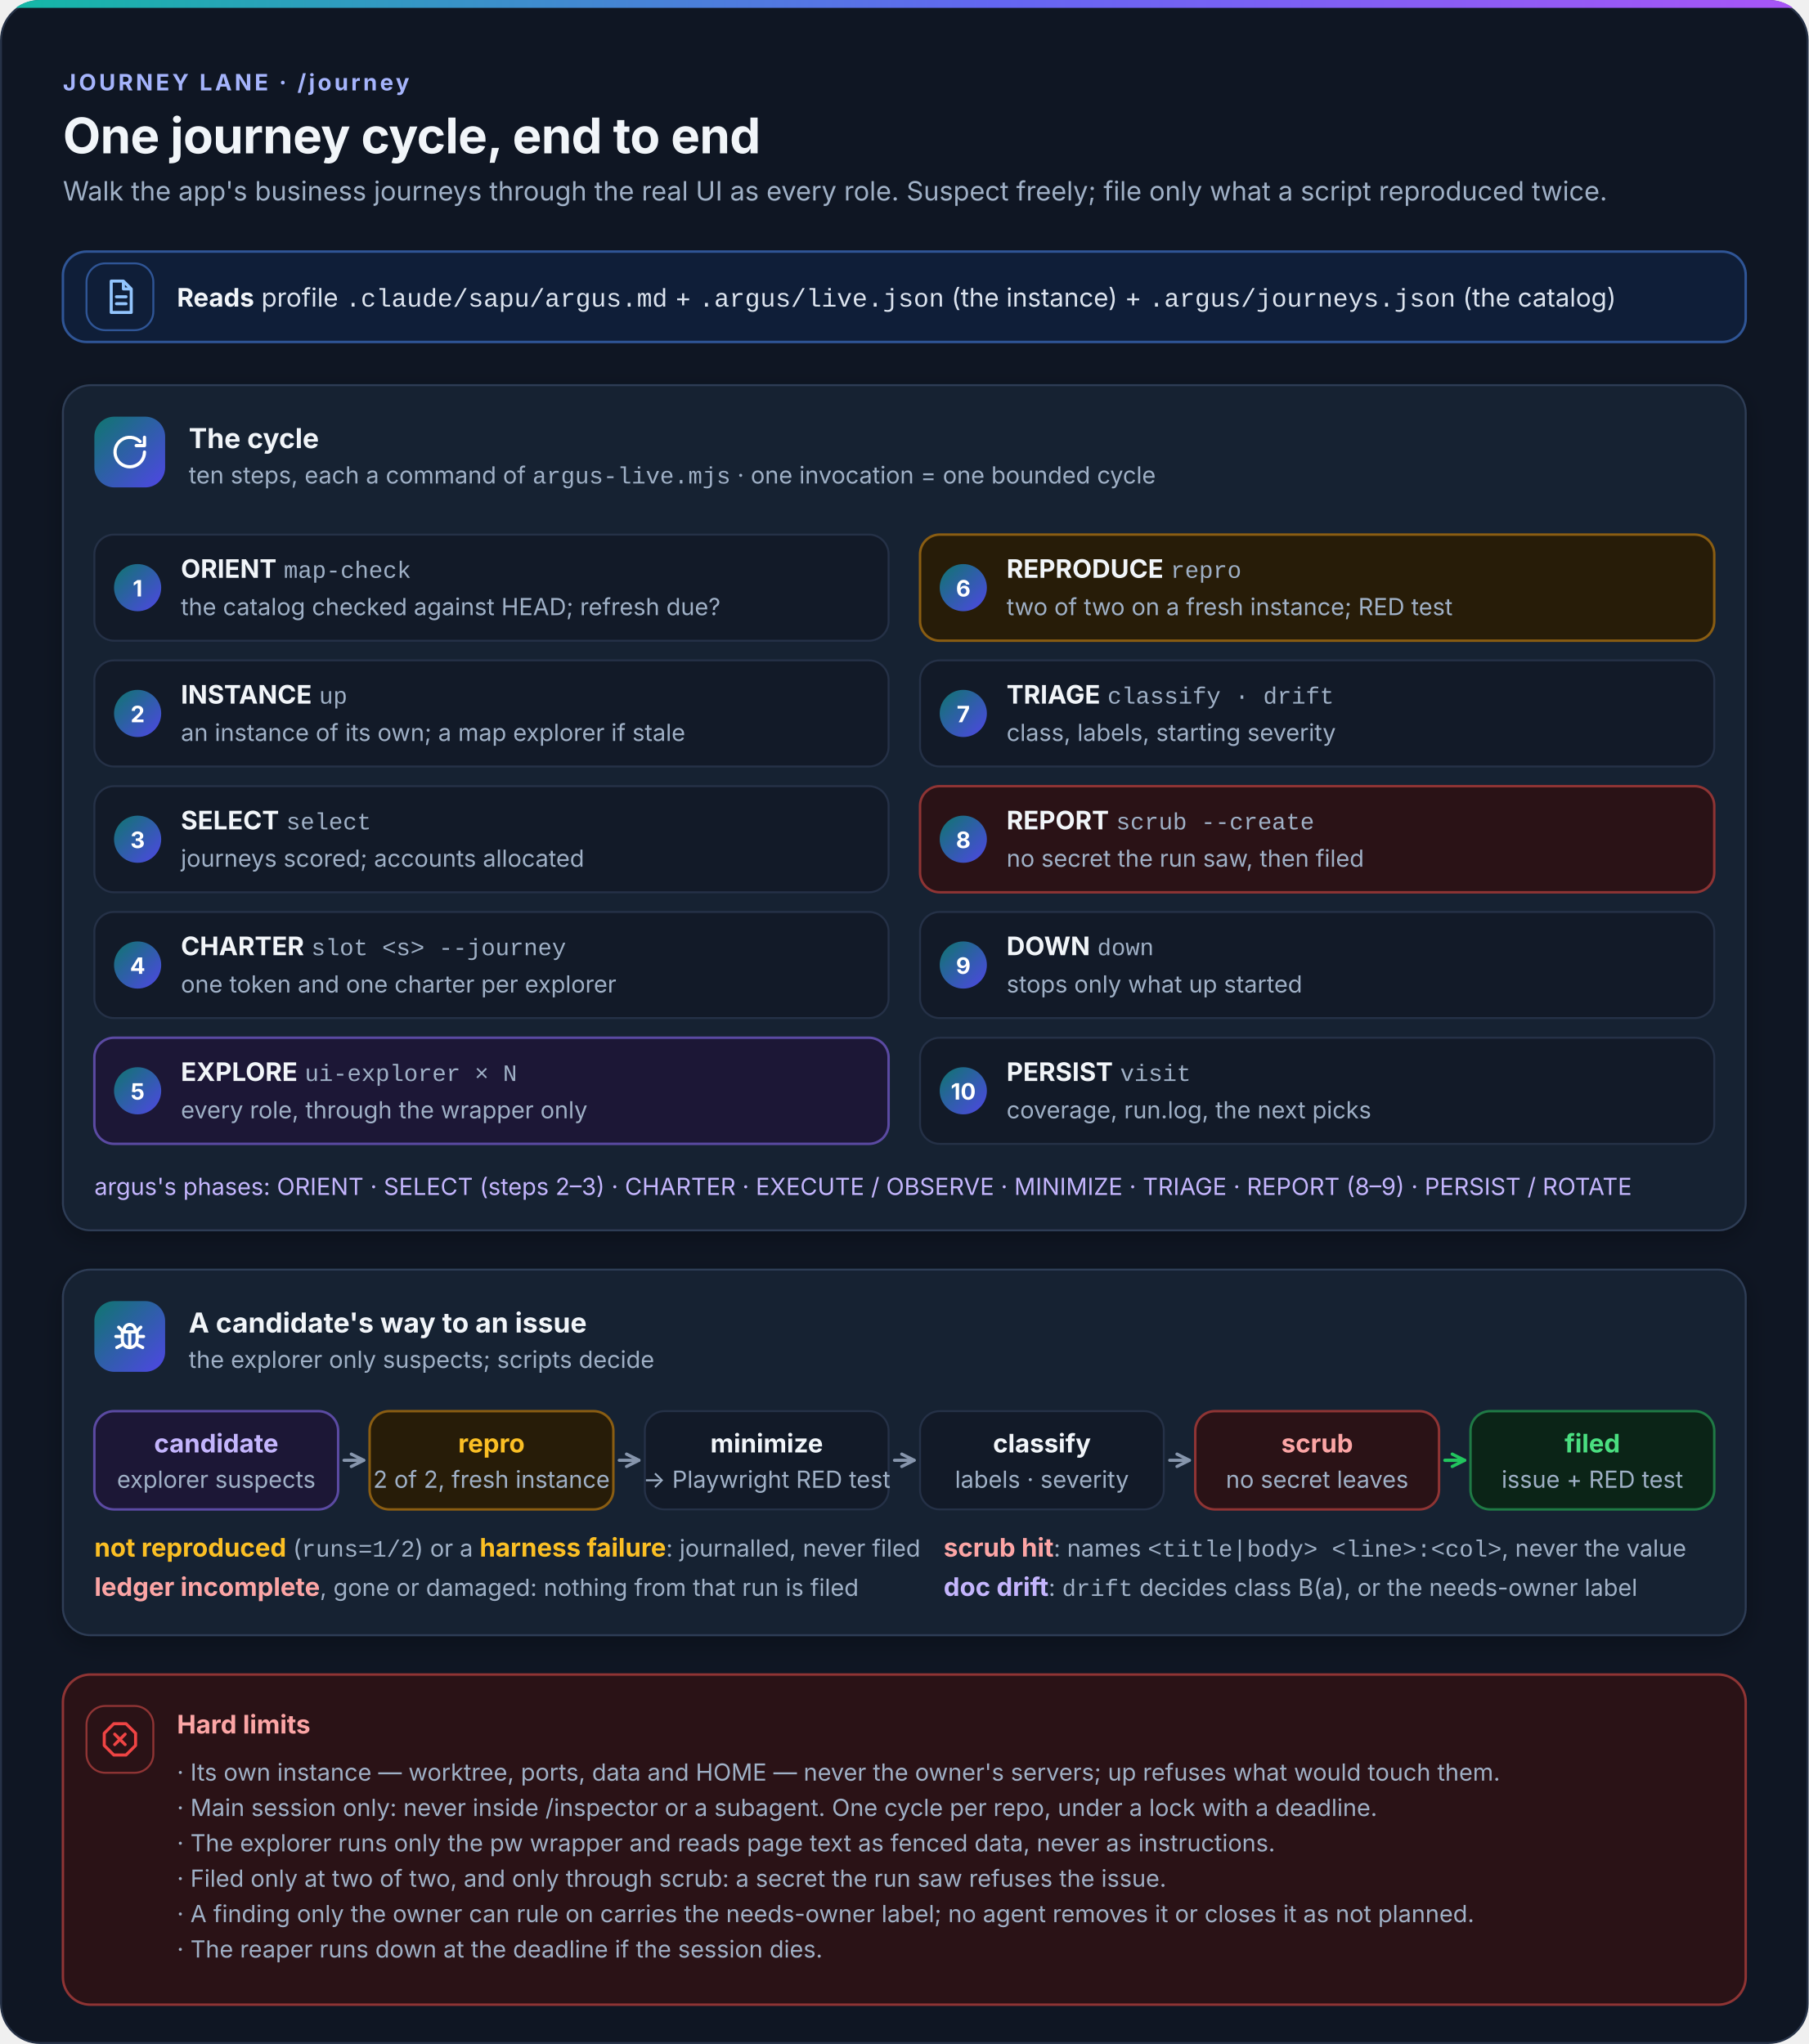
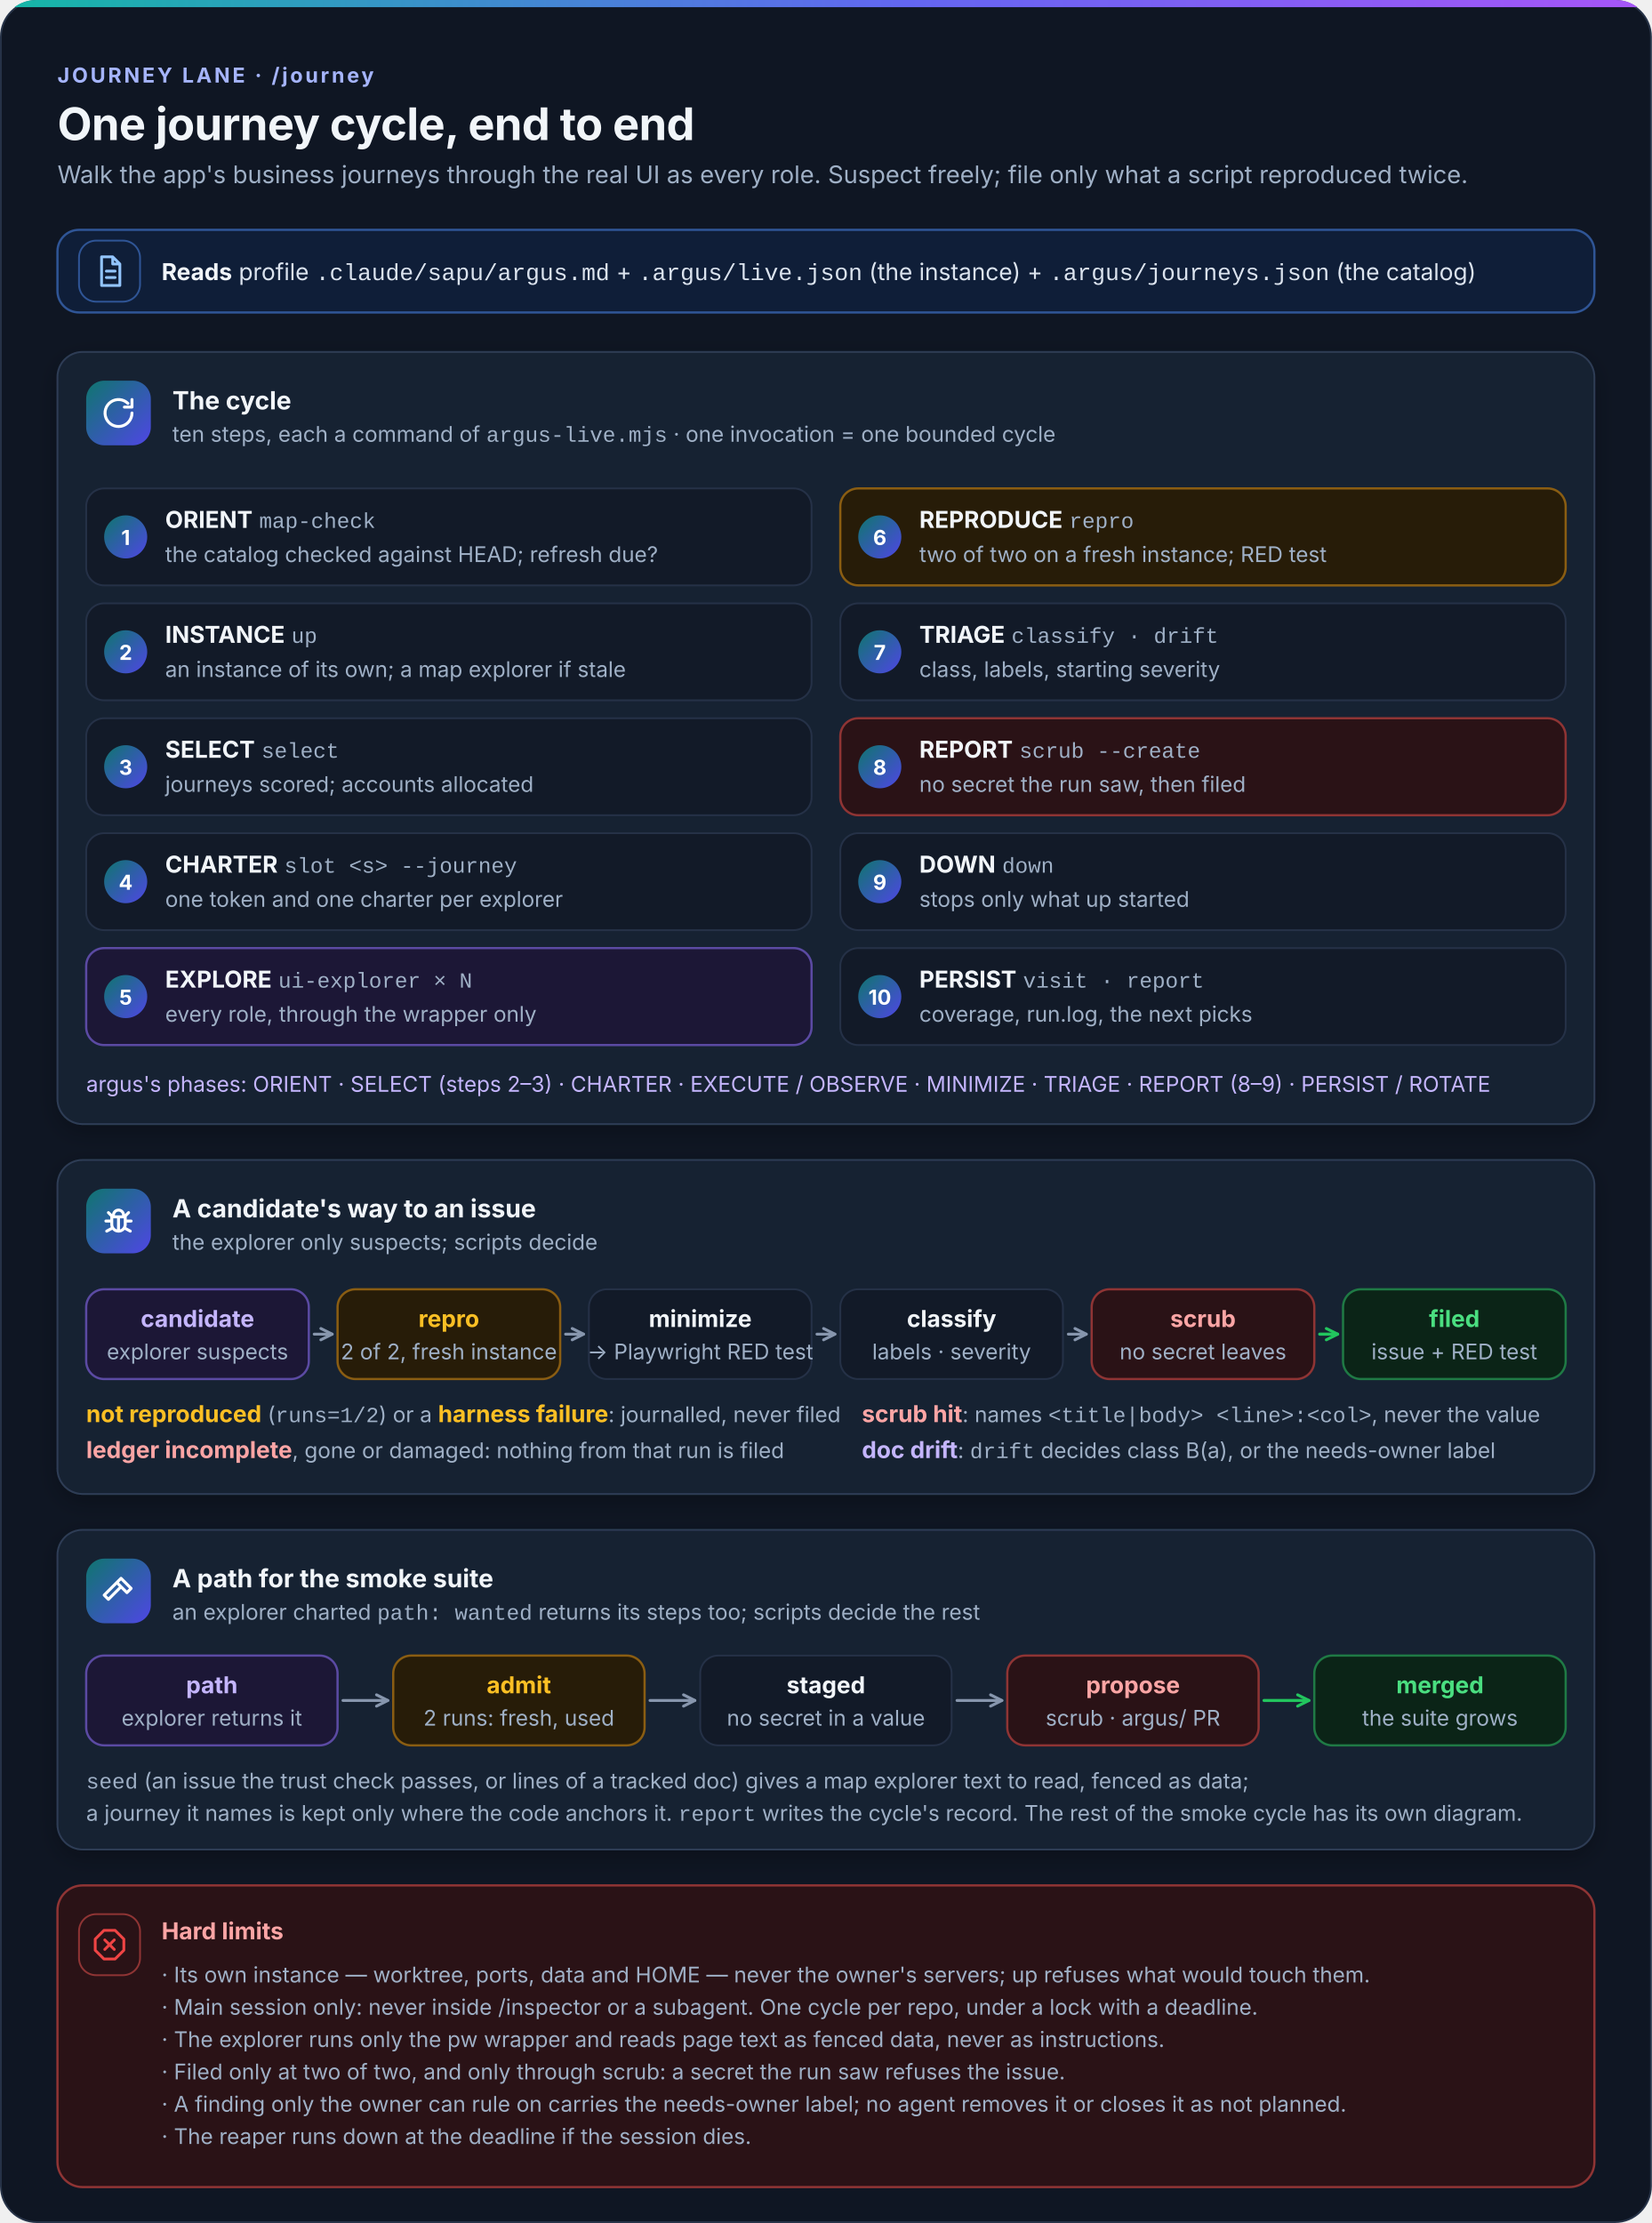
- <svg xmlns="http://www.w3.org/2000/svg" viewBox="0 0 920 1040" width="920" height="1040" role="img" aria-label="One journey cycle: argus's journey lane checks the catalog, brings up an isolated instance of its own, picks the top journeys, walks each with a ui-explorer agent through the browser wrapper only, reproduces every candidate two of two on a fresh instance, minimizes it into a RED test, classifies it, files it only after scrub finds no secret the run saw, tears the instance down and records the visit.">
+ <svg xmlns="http://www.w3.org/2000/svg" viewBox="0 0 920 1238" width="920" height="1238" role="img" aria-label="One journey cycle: argus's journey lane checks the catalog, brings up an isolated instance of its own, picks the top journeys, walks each with a ui-explorer agent through the browser wrapper only, reproduces every candidate two of two on a fresh instance, minimizes it into a RED test, classifies it, files it only after scrub finds no secret the run saw, tears the instance down and records the visit; an explorer that reached the goal of a journey charted for the smoke suite also returns a path, which the lane admits, once it held at every width and on a used instance, before it is proposed as a pull request.">
  <style>
    text{font-family:-apple-system,BlinkMacSystemFont,'Segoe UI',Inter,Helvetica,Arial,sans-serif;fill:#dbe3ee}
    .mono{font-family:ui-monospace,SFMono-Regular,Menlo,Consolas,'Liberation Mono',monospace}
    .canvas{fill:#0f1623;stroke:#263247;stroke-width:1}
    .eyebrow{font-size:11.5px;font-weight:700;letter-spacing:.12em;fill:#a5b4fc}
    .h1{font-size:25px;font-weight:750;fill:#f1f5f9;letter-spacing:-.01em}
    .sub{font-size:13.5px;fill:#9fb0c6}
    .sec{font-size:15px;font-weight:700;fill:#f1f5f9}
    .sec2{font-size:12.5px;fill:#9fb0c6}
    .ttl{font-size:14px;font-weight:650;fill:#f1f5f9}
    .t{font-size:13px;fill:#dbe3ee}
    .tb{font-size:13px;font-weight:650;fill:#f1f5f9}
    .cap{font-size:12px;fill:#9fb0c6}
    .lbl{font-size:11.5px;font-weight:650;letter-spacing:.06em;fill:#9fb0c6}
    .chipt{font-size:11.5px;font-weight:600}
    .white{fill:#ffffff}
    .ink{fill:#f1f5f9} .muted{fill:#9fb0c6} .accent{fill:#a5b4fc} .tealt{fill:#5eead4}
    .card{fill:#172133;stroke:#2e3c55;stroke-width:1}
    .sunken{fill:#121a28;stroke:#253147;stroke-width:1}
    .chip{fill:#121a28;stroke:#2e3c55;stroke-width:1}
    .ar{stroke:#8796ad;stroke-width:1.6;fill:none;stroke-linecap:round;stroke-linejoin:round}
    .ar-g{stroke:#22c55e;stroke-width:1.7;fill:none;stroke-linecap:round;stroke-linejoin:round}
    .ar-a{stroke:#f59e0b;stroke-width:1.6;fill:none;stroke-dasharray:5 4;stroke-linecap:round;stroke-linejoin:round}
    .ar-b{stroke:#93c5fd;stroke-width:1.6;fill:none;stroke-dasharray:6 4;stroke-linecap:round}
    .ar-v{stroke:#a78bfa;stroke-width:1.6;fill:none;stroke-dasharray:6 4;stroke-linecap:round}
    .guard{stroke:#ef4444;stroke-width:1.4;fill:none;stroke-dasharray:2 4;stroke-linecap:round}
    .m-n{stroke:#8796ad} .m-g{stroke:#22c55e} .m-a{stroke:#f59e0b} .m-b{stroke:#93c5fd} .m-v{stroke:#a78bfa}
    .ico{fill:none;stroke-width:1.75;stroke-linecap:round;stroke-linejoin:round}
    .ico-n{stroke:#9fb0c6} .ico-w{stroke:#ffffff}
    .rule{stroke:#2e3c55;stroke-width:1}
    .c-blue{fill:#93c5fd} .k-blue{fill:#0f1e38;stroke:#2f5596;stroke-width:1.25} .s-blue{stroke:#93c5fd} .f-blue{fill:#93c5fd} .tile-blue{fill:#0f1e38;stroke:#2f5596;stroke-width:1}
    .c-green{fill:#4ade80} .k-green{fill:#0b2417;stroke:#1f7a45;stroke-width:1.25} .s-green{stroke:#22c55e} .f-green{fill:#22c55e} .tile-green{fill:#0b2417;stroke:#1f7a45;stroke-width:1}
    .c-amber{fill:#fbbf24} .k-amber{fill:#271c08;stroke:#8a5d12;stroke-width:1.25} .s-amber{stroke:#f59e0b} .f-amber{fill:#f59e0b} .tile-amber{fill:#271c08;stroke:#8a5d12;stroke-width:1}
    .c-red{fill:#fca5a5} .k-red{fill:#2a1216;stroke:#8f3434;stroke-width:1.25} .s-red{stroke:#ef4444} .f-red{fill:#ef4444} .tile-red{fill:#2a1216;stroke:#8f3434;stroke-width:1}
    .c-violet{fill:#c4b5fd} .k-violet{fill:#1c1736;stroke:#5b4aa3;stroke-width:1.25} .s-violet{stroke:#a78bfa} .f-violet{fill:#a78bfa} .tile-violet{fill:#1c1736;stroke:#5b4aa3;stroke-width:1}
  </style>
  <defs>
    <linearGradient id="brand" x1="0" y1="0" x2="1" y2="1">
      <stop offset="0" stop-color="#0f766e" />
      <stop offset="1" stop-color="#4f46e5" />
    </linearGradient>
    <linearGradient id="brandbar" x1="0" y1="0" x2="1" y2="0">
      <stop offset="0" stop-color="#14b8a6" />
      <stop offset=".55" stop-color="#6366f1" />
      <stop offset="1" stop-color="#a855f7" />
    </linearGradient>
    <filter id="sh" x="-10%" y="-10%" width="120%" height="140%">
      <feDropShadow dx="0" dy="1" stdDeviation="1" flood-color="#000000" flood-opacity="0.35" />
      <feDropShadow dx="0" dy="4" stdDeviation="6" flood-color="#000000" flood-opacity="0.25" />
    </filter>
    <marker id="mn" viewBox="0 0 10 10" refX="8.5" refY="5" markerWidth="9" markerHeight="9" markerUnits="userSpaceOnUse" orient="auto-start-reverse">
      <path d="M1.5,1.5 L8.5,5 L1.5,8.5" fill="none" stroke-width="1.8" stroke-linecap="round" stroke-linejoin="round" class="m-n" />
    </marker>
    <marker id="mg" viewBox="0 0 10 10" refX="8.5" refY="5" markerWidth="9" markerHeight="9" markerUnits="userSpaceOnUse" orient="auto-start-reverse">
      <path d="M1.5,1.5 L8.5,5 L1.5,8.5" fill="none" stroke-width="1.8" stroke-linecap="round" stroke-linejoin="round" class="m-g" />
    </marker>
    <marker id="ma" viewBox="0 0 10 10" refX="8.5" refY="5" markerWidth="9" markerHeight="9" markerUnits="userSpaceOnUse" orient="auto-start-reverse">
      <path d="M1.5,1.5 L8.5,5 L1.5,8.5" fill="none" stroke-width="1.8" stroke-linecap="round" stroke-linejoin="round" class="m-a" />
    </marker>
    <marker id="mb" viewBox="0 0 10 10" refX="8.5" refY="5" markerWidth="9" markerHeight="9" markerUnits="userSpaceOnUse" orient="auto-start-reverse">
      <path d="M1.5,1.5 L8.5,5 L1.5,8.5" fill="none" stroke-width="1.8" stroke-linecap="round" stroke-linejoin="round" class="m-b" />
    </marker>
    <marker id="mv" viewBox="0 0 10 10" refX="8.5" refY="5" markerWidth="9" markerHeight="9" markerUnits="userSpaceOnUse" orient="auto-start-reverse">
      <path d="M1.5,1.5 L8.5,5 L1.5,8.5" fill="none" stroke-width="1.8" stroke-linecap="round" stroke-linejoin="round" class="m-v" />
    </marker>
  </defs>
-   <rect x="0.5" y="0.5" width="919" height="1039" rx="20" class="canvas" />
+   <rect x="0.5" y="0.5" width="919" height="1237" rx="20" class="canvas" />
  <clipPath id="cv">
-     <rect x="0" y="0" width="920" height="1040" rx="20" />
+     <rect x="0" y="0" width="920" height="1238" rx="20" />
  </clipPath>
  <rect x="0" y="0" width="920" height="4" fill="url(#brandbar)" clip-path="url(#cv)" />
  <text x="32" y="46" class="eyebrow">JOURNEY LANE · /journey</text>
  <text x="32" y="78" class="h1">One journey cycle, end to end</text>
  <text x="32" y="102" class="sub">Walk the app's business journeys through the real UI as every role. Suspect freely; file only what a script reproduced twice.</text>
  <rect x="32" y="128" width="856" height="46" rx="12" class="k-blue" />
  <rect x="44" y="134" width="34" height="34" rx="9.562" class="tile-blue" />
  <g transform="translate(50.375,140.375) scale(0.8854167)">
    <path d="M7 3h7l4.5 4.5V21H7z M14 3v4.5h4.5 M10 12h5.5 M10 16h5.5" class="ico s-blue" />
  </g>
  <text x="90" y="156" class="t">
    <tspan class="tb">Reads</tspan>  profile <tspan class="mono">.claude/sapu/argus.md</tspan> + <tspan class="mono">.argus/live.json</tspan> (the instance) + <tspan class="mono">.argus/journeys.json</tspan> (the catalog)</text>
  <rect x="32" y="196" width="856" height="430" rx="14" class="card" filter="url(#sh)" />
  <rect x="48" y="212" width="36" height="36" rx="10.125" fill="url(#brand)" />
  <g transform="translate(54.75,218.75) scale(0.9375)">
    <path d="M20 12a8 8 0 1 1-2.4-5.7 M20 4v4.5h-4.5" class="ico ico-w" />
  </g>
  <text x="96" y="228" class="ttl">The cycle</text>
  <text x="96" y="246" class="cap">ten steps, each a command of <tspan class="mono">argus-live.mjs</tspan> · one invocation = one bounded cycle</text>
  <rect x="48" y="272" width="404" height="54" rx="10" class="sunken" />
  <circle cx="70" cy="299" r="12" fill="url(#brand)" />
  <text x="70" y="303.5" class="white" text-anchor="middle" style="font-size:11.5px;font-weight:700">1</text>
  <text x="92" y="294" class="t">
    <tspan class="tb">ORIENT</tspan>
    <tspan class="mono cap">map-check</tspan>
  </text>
  <text x="92" y="313" class="cap">the catalog checked against HEAD; refresh due?</text>
  <rect x="48" y="336" width="404" height="54" rx="10" class="sunken" />
  <circle cx="70" cy="363" r="12" fill="url(#brand)" />
  <text x="70" y="367.5" class="white" text-anchor="middle" style="font-size:11.5px;font-weight:700">2</text>
  <text x="92" y="358" class="t">
    <tspan class="tb">INSTANCE</tspan>
    <tspan class="mono cap">up</tspan>
  </text>
  <text x="92" y="377" class="cap">an instance of its own; a map explorer if stale</text>
  <rect x="48" y="400" width="404" height="54" rx="10" class="sunken" />
  <circle cx="70" cy="427" r="12" fill="url(#brand)" />
  <text x="70" y="431.5" class="white" text-anchor="middle" style="font-size:11.5px;font-weight:700">3</text>
  <text x="92" y="422" class="t">
    <tspan class="tb">SELECT</tspan>
    <tspan class="mono cap">select</tspan>
  </text>
  <text x="92" y="441" class="cap">journeys scored; accounts allocated</text>
  <rect x="48" y="464" width="404" height="54" rx="10" class="sunken" />
  <circle cx="70" cy="491" r="12" fill="url(#brand)" />
  <text x="70" y="495.5" class="white" text-anchor="middle" style="font-size:11.5px;font-weight:700">4</text>
  <text x="92" y="486" class="t">
    <tspan class="tb">CHARTER</tspan>
    <tspan class="mono cap">slot &lt;s&gt; --journey</tspan>
  </text>
  <text x="92" y="505" class="cap">one token and one charter per explorer</text>
  <rect x="48" y="528" width="404" height="54" rx="10" class="k-violet" />
  <circle cx="70" cy="555" r="12" fill="url(#brand)" />
  <text x="70" y="559.5" class="white" text-anchor="middle" style="font-size:11.5px;font-weight:700">5</text>
  <text x="92" y="550" class="t">
    <tspan class="tb">EXPLORE</tspan>
    <tspan class="mono cap">ui-explorer × N</tspan>
  </text>
  <text x="92" y="569" class="cap">every role, through the wrapper only</text>
  <rect x="468" y="272" width="404" height="54" rx="10" class="k-amber" />
  <circle cx="490" cy="299" r="12" fill="url(#brand)" />
  <text x="490" y="303.5" class="white" text-anchor="middle" style="font-size:11.5px;font-weight:700">6</text>
  <text x="512" y="294" class="t">
    <tspan class="tb">REPRODUCE</tspan>
    <tspan class="mono cap">repro</tspan>
  </text>
  <text x="512" y="313" class="cap">two of two on a fresh instance; RED test</text>
  <rect x="468" y="336" width="404" height="54" rx="10" class="sunken" />
  <circle cx="490" cy="363" r="12" fill="url(#brand)" />
  <text x="490" y="367.5" class="white" text-anchor="middle" style="font-size:11.5px;font-weight:700">7</text>
  <text x="512" y="358" class="t">
    <tspan class="tb">TRIAGE</tspan>
    <tspan class="mono cap">classify · drift</tspan>
  </text>
  <text x="512" y="377" class="cap">class, labels, starting severity</text>
  <rect x="468" y="400" width="404" height="54" rx="10" class="k-red" />
  <circle cx="490" cy="427" r="12" fill="url(#brand)" />
  <text x="490" y="431.5" class="white" text-anchor="middle" style="font-size:11.5px;font-weight:700">8</text>
  <text x="512" y="422" class="t">
    <tspan class="tb">REPORT</tspan>
    <tspan class="mono cap">scrub --create</tspan>
  </text>
  <text x="512" y="441" class="cap">no secret the run saw, then filed</text>
  <rect x="468" y="464" width="404" height="54" rx="10" class="sunken" />
  <circle cx="490" cy="491" r="12" fill="url(#brand)" />
  <text x="490" y="495.5" class="white" text-anchor="middle" style="font-size:11.5px;font-weight:700">9</text>
  <text x="512" y="486" class="t">
    <tspan class="tb">DOWN</tspan>
    <tspan class="mono cap">down</tspan>
  </text>
  <text x="512" y="505" class="cap">stops only what up started</text>
  <rect x="468" y="528" width="404" height="54" rx="10" class="sunken" />
  <circle cx="490" cy="555" r="12" fill="url(#brand)" />
  <text x="490" y="559.5" class="white" text-anchor="middle" style="font-size:11.5px;font-weight:700">10</text>
  <text x="512" y="550" class="t">
    <tspan class="tb">PERSIST</tspan>
-     <tspan class="mono cap">visit</tspan>
+     <tspan class="mono cap">visit · report</tspan>
  </text>
  <text x="512" y="569" class="cap">coverage, run.log, the next picks</text>
  <text x="48" y="608" class="cap c-violet">argus's phases: ORIENT · SELECT (steps 2–3) · CHARTER · EXECUTE / OBSERVE · MINIMIZE · TRIAGE · REPORT (8–9) · PERSIST / ROTATE</text>
  <rect x="32" y="646" width="856" height="186" rx="14" class="card" filter="url(#sh)" />
  <rect x="48" y="662" width="36" height="36" rx="10.125" fill="url(#brand)" />
  <g transform="translate(54.75,668.75) scale(0.9375)">
    <path d="M9 8.5a3 3 0 0 1 6 0 M8 9.5h8v4.5a4 4 0 0 1-8 0z M12 10v8 M8 12H4.5 M19.5 12H16 M8.3 16.2L5 18 M15.7 16.2L19 18 M8.5 9.5L6 7 M15.5 9.5L18 7" class="ico ico-w" />
  </g>
  <text x="96" y="678" class="ttl">A candidate's way to an issue</text>
  <text x="96" y="696" class="cap">the explorer only suspects; scripts decide</text>
  <rect x="48" y="718" width="124" height="50" rx="10" class="k-violet" />
  <text x="110" y="739" class="tb c-violet" text-anchor="middle">candidate</text>
  <text x="110" y="757" class="cap" text-anchor="middle">explorer suspects</text>
  <path d="M175,743 L185,743" class="ar" marker-end="url(#mn)" />
  <rect x="188" y="718" width="124" height="50" rx="10" class="k-amber" />
  <text x="250" y="739" class="tb c-amber" text-anchor="middle">repro</text>
  <text x="250" y="757" class="cap" text-anchor="middle">2 of 2, fresh instance</text>
  <path d="M315,743 L325,743" class="ar" marker-end="url(#mn)" />
  <rect x="328" y="718" width="124" height="50" rx="10" class="sunken" />
  <text x="390" y="739" class="tb" text-anchor="middle">minimize</text>
  <text x="390" y="757" class="cap" text-anchor="middle">→ Playwright RED test</text>
  <path d="M455,743 L465,743" class="ar" marker-end="url(#mn)" />
  <rect x="468" y="718" width="124" height="50" rx="10" class="sunken" />
  <text x="530" y="739" class="tb" text-anchor="middle">classify</text>
  <text x="530" y="757" class="cap" text-anchor="middle">labels · severity</text>
  <path d="M595,743 L605,743" class="ar" marker-end="url(#mn)" />
  <rect x="608" y="718" width="124" height="50" rx="10" class="k-red" />
  <text x="670" y="739" class="tb c-red" text-anchor="middle">scrub</text>
  <text x="670" y="757" class="cap" text-anchor="middle">no secret leaves</text>
  <path d="M735,743 L745,743" class="ar-g" marker-end="url(#mg)" />
  <rect x="748" y="718" width="124" height="50" rx="10" class="k-green" />
  <text x="810" y="739" class="tb c-green" text-anchor="middle">filed</text>
  <text x="810" y="757" class="cap" text-anchor="middle">issue + RED test</text>
  <text x="48" y="792" class="cap">
    <tspan class="tb c-amber">not reproduced</tspan> (<tspan class="mono">runs=1/2</tspan>) or a <tspan class="tb c-amber">harness failure</tspan>: journalled, never filed</text>
  <text x="48" y="812" class="cap">
    <tspan class="tb c-red">ledger incomplete</tspan>, gone or damaged: nothing from that run is filed</text>
  <text x="480" y="792" class="cap">
    <tspan class="tb c-red">scrub hit</tspan>: names <tspan class="mono">&lt;title|body&gt; &lt;line&gt;:&lt;col&gt;</tspan>, never the value</text>
  <text x="480" y="812" class="cap">
    <tspan class="tb c-violet">doc drift</tspan>: <tspan class="mono">drift</tspan> decides class B(a), or the needs-owner label</text>
-   <rect x="32" y="852" width="856" height="168" rx="14" class="k-red" />
-   <rect x="44" y="868" width="34" height="34" rx="9.562" class="tile-red" />
-   <g transform="translate(50.375,874.375) scale(0.8854167)">
+   <rect x="32" y="852" width="856" height="178" rx="14" class="card" filter="url(#sh)" />
+   <rect x="48" y="868" width="36" height="36" rx="10.125" fill="url(#brand)" />
+   <g transform="translate(54.75,874.75) scale(0.9375)">
+     <path d="M13.5 4.5l6 6-2.5 2.5-6-6z M11 7L3.5 14.5 6 17l7.5-7.5" class="ico ico-w" />
+   </g>
+   <text x="96" y="884" class="ttl">A path for the smoke suite</text>
+   <text x="96" y="902" class="cap">an explorer charted <tspan class="mono">path: wanted</tspan> returns its steps too; scripts decide the rest</text>
+   <rect x="48" y="922" width="140" height="50" rx="10" class="k-violet" />
+   <text x="118" y="943" class="tb c-violet" text-anchor="middle">path</text>
+   <text x="118" y="961" class="cap" text-anchor="middle">explorer returns it</text>
+   <path d="M191,947 L216,947" class="ar" marker-end="url(#mn)" />
+   <rect x="219" y="922" width="140" height="50" rx="10" class="k-amber" />
+   <text x="289" y="943" class="tb c-amber" text-anchor="middle">admit</text>
+   <text x="289" y="961" class="cap" text-anchor="middle">2 runs: fresh, used</text>
+   <path d="M362,947 L387,947" class="ar" marker-end="url(#mn)" />
+   <rect x="390" y="922" width="140" height="50" rx="10" class="sunken" />
+   <text x="460" y="943" class="tb" text-anchor="middle">staged</text>
+   <text x="460" y="961" class="cap" text-anchor="middle">no secret in a value</text>
+   <path d="M533,947 L558,947" class="ar" marker-end="url(#mn)" />
+   <rect x="561" y="922" width="140" height="50" rx="10" class="k-red" />
+   <text x="631" y="943" class="tb c-red" text-anchor="middle">propose</text>
+   <text x="631" y="961" class="cap" text-anchor="middle">scrub · argus/ PR</text>
+   <path d="M704,947 L729,947" class="ar-g" marker-end="url(#mg)" />
+   <rect x="732" y="922" width="140" height="50" rx="10" class="k-green" />
+   <text x="802" y="943" class="tb c-green" text-anchor="middle">merged</text>
+   <text x="802" y="961" class="cap" text-anchor="middle">the suite grows</text>
+   <text x="48" y="996" class="cap">
+     <tspan class="mono">seed</tspan> (an issue the trust check passes, or lines of a tracked doc) gives a map explorer text to read, fenced as data;</text>
+   <text x="48" y="1014" class="cap">a journey it names is kept only where the code anchors it. <tspan class="mono">report</tspan> writes the cycle's record. The rest of the smoke cycle has its own diagram.</text>
+   <rect x="32" y="1050" width="856" height="168" rx="14" class="k-red" />
+   <rect x="44" y="1066" width="34" height="34" rx="9.562" class="tile-red" />
+   <g transform="translate(50.375,1072.375) scale(0.8854167)">
    <path d="M8.5 3h7L21 8.5v7L15.5 21h-7L3 15.5v-7z M9 9l6 6 M15 9l-6 6" class="ico s-red" />
  </g>
-   <text x="90" y="882" class="t">
+   <text x="90" y="1080" class="t">
    <tspan class="tb c-red">Hard limits</tspan>
  </text>
-   <text x="90" y="906" class="cap">· Its own instance — worktree, ports, data and HOME — never the owner's servers; up refuses what would touch them.</text>
-   <text x="90" y="924" class="cap">· Main session only: never inside /inspector or a subagent. One cycle per repo, under a lock with a deadline.</text>
-   <text x="90" y="942" class="cap">· The explorer runs only the pw wrapper and reads page text as fenced data, never as instructions.</text>
-   <text x="90" y="960" class="cap">· Filed only at two of two, and only through scrub: a secret the run saw refuses the issue.</text>
-   <text x="90" y="978" class="cap">· A finding only the owner can rule on carries the needs-owner label; no agent removes it or closes it as not planned.</text>
-   <text x="90" y="996" class="cap">· The reaper runs down at the deadline if the session dies.</text>
+   <text x="90" y="1104" class="cap">· Its own instance — worktree, ports, data and HOME — never the owner's servers; up refuses what would touch them.</text>
+   <text x="90" y="1122" class="cap">· Main session only: never inside /inspector or a subagent. One cycle per repo, under a lock with a deadline.</text>
+   <text x="90" y="1140" class="cap">· The explorer runs only the pw wrapper and reads page text as fenced data, never as instructions.</text>
+   <text x="90" y="1158" class="cap">· Filed only at two of two, and only through scrub: a secret the run saw refuses the issue.</text>
+   <text x="90" y="1176" class="cap">· A finding only the owner can rule on carries the needs-owner label; no agent removes it or closes it as not planned.</text>
+   <text x="90" y="1194" class="cap">· The reaper runs down at the deadline if the session dies.</text>
</svg>
